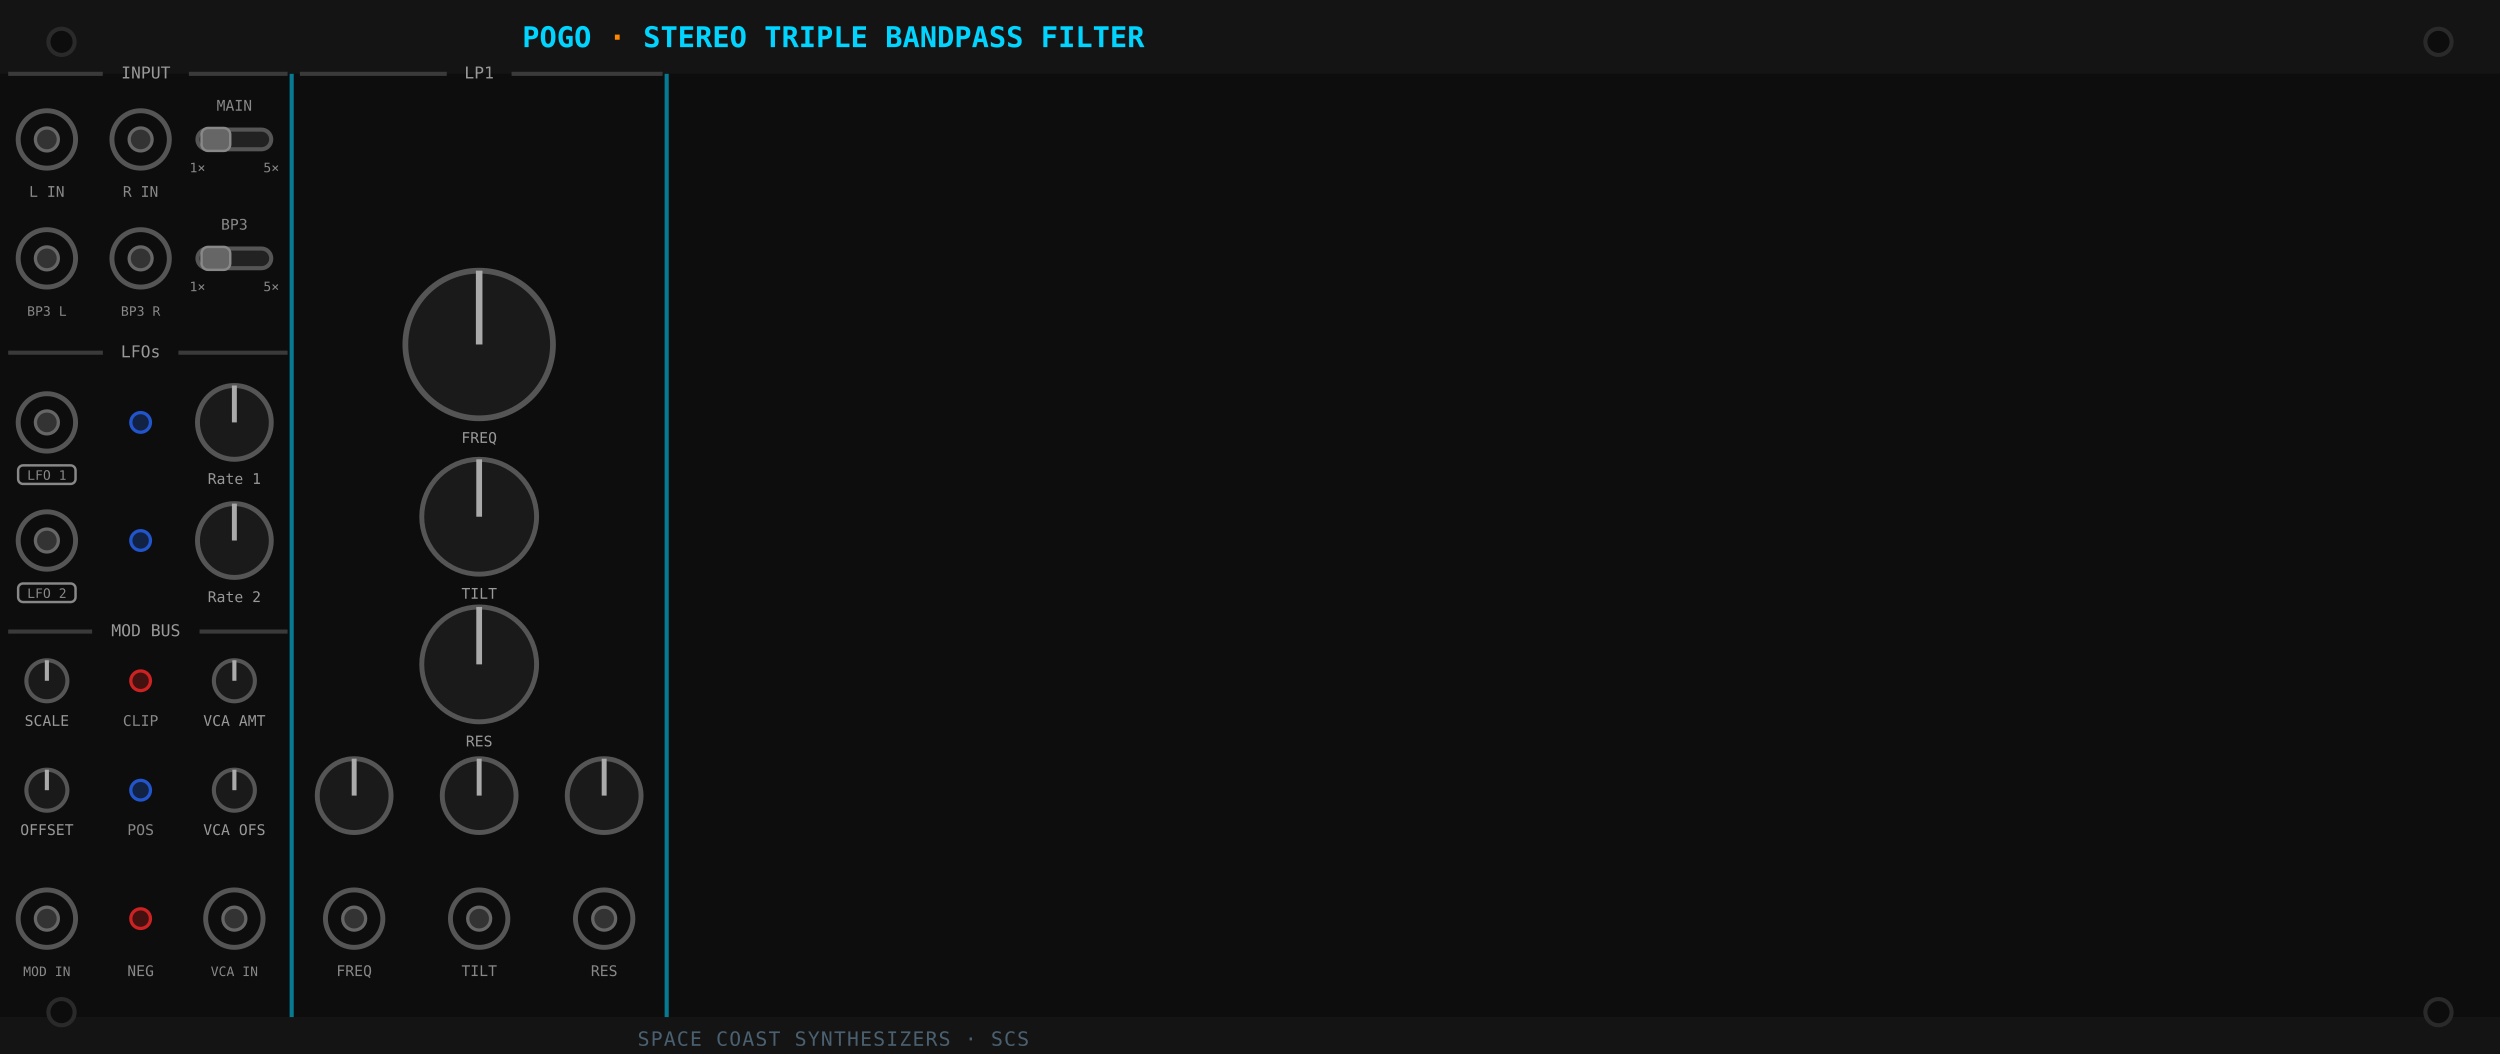
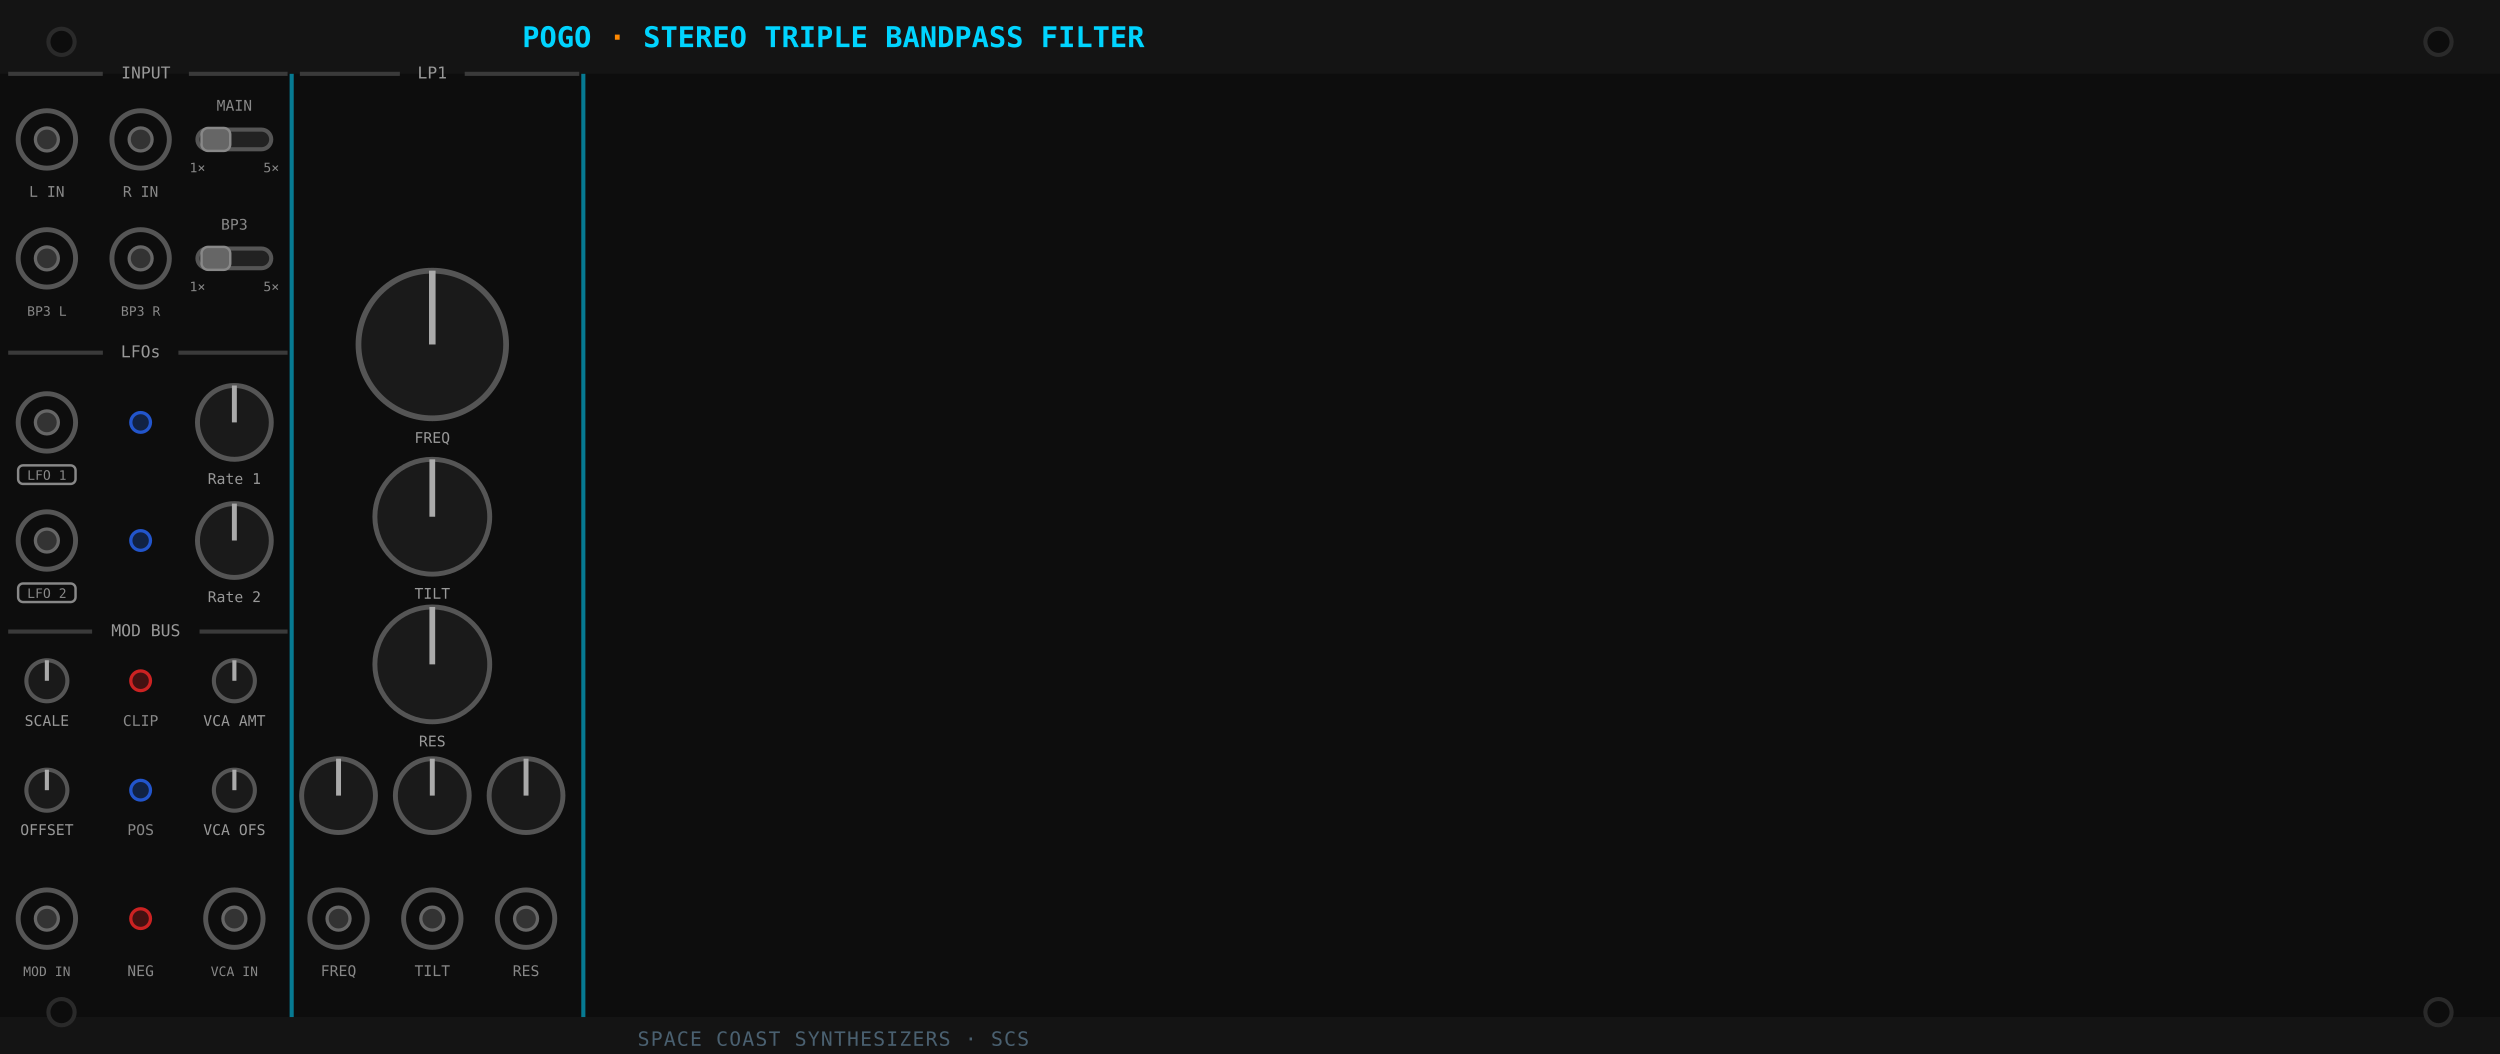
<svg xmlns="http://www.w3.org/2000/svg" width="304.8mm" height="128.5mm" viewBox="0 0 304.80 128.5">
  <rect x="0" y="0" width="304.8" height="128.5" fill="#0d0d0d" />
  <rect x="0" y="0" width="304.8" height="9.0" fill="#141414" />
  <rect x="0" y="124.0" width="304.8" height="4.5" fill="#141414" />
  <circle cx="7.5" cy="5.1" r="1.6" fill="#0d0d0d" stroke="#2a2a2a" stroke-width="0.5" />
  <circle cx="297.3" cy="5.1" r="1.6" fill="#0d0d0d" stroke="#2a2a2a" stroke-width="0.5" />
  <circle cx="7.5" cy="123.4" r="1.6" fill="#0d0d0d" stroke="#2a2a2a" stroke-width="0.5" />
  <circle cx="297.3" cy="123.4" r="1.6" fill="#0d0d0d" stroke="#2a2a2a" stroke-width="0.5" />
  <text x="101.60" y="5.75" fill="#00d4ff" font-family="monospace" font-size="3.5" font-weight="bold" text-anchor="middle">POGO  <tspan fill="#ff8800">·</tspan> STEREO TRIPLE BANDPASS FILTER</text>
  <text x="101.60" y="127.5" fill="#4a6070" font-family="monospace" font-size="2.4" text-anchor="middle" letter-spacing="0.15">SPACE COAST SYNTHESIZERS  ·  SCS</text>
  <line x1="35.56" y1="9.0" x2="35.56" y2="124.0" stroke="#00d4ff" stroke-width="0.5" opacity="0.55" />
-   <line x1="81.28" y1="9.0" x2="81.28" y2="124.0" stroke="#00d4ff" stroke-width="0.5" opacity="0.55" />
+   <line x1="71.12" y1="9.0" x2="71.12" y2="124.0" stroke="#00d4ff" stroke-width="0.5" opacity="0.55" />
  <line x1="1.0" y1="9.0" x2="12.53" y2="9.0" stroke="#3a3a3a" stroke-width="0.5" />
  <line x1="23.03" y1="9.0" x2="35.06" y2="9.0" stroke="#3a3a3a" stroke-width="0.5" />
  <text x="17.78" y="9.0" fill="#999" font-family="monospace" font-size="2.0" text-anchor="middle" dominant-baseline="middle">INPUT</text>
  <line x1="1.0" y1="43.0" x2="12.54" y2="43.0" stroke="#3a3a3a" stroke-width="0.5" />
  <line x1="21.75" y1="43.0" x2="35.06" y2="43.0" stroke="#3a3a3a" stroke-width="0.5" />
  <text x="17.145" y="43.0" fill="#999" font-family="monospace" font-size="2.0" text-anchor="middle" dominant-baseline="middle">LFOs</text>
  <line x1="1.0" y1="77.0" x2="11.23" y2="77.0" stroke="#3a3a3a" stroke-width="0.5" />
  <line x1="24.33" y1="77.0" x2="35.06" y2="77.0" stroke="#3a3a3a" stroke-width="0.5" />
  <text x="17.78" y="77.0" fill="#999" font-family="monospace" font-size="2.0" text-anchor="middle" dominant-baseline="middle">MOD BUS</text>
-   <line x1="36.56" y1="9.0" x2="54.47" y2="9.0" stroke="#3a3a3a" stroke-width="0.5" />
-   <line x1="62.37" y1="9.0" x2="80.78" y2="9.0" stroke="#3a3a3a" stroke-width="0.5" />
-   <text x="58.42" y="9.0" fill="#999" font-family="monospace" font-size="2.0" text-anchor="middle" dominant-baseline="middle">LP1</text>
+   <line x1="36.56" y1="9.0" x2="48.75" y2="9.0" stroke="#3a3a3a" stroke-width="0.5" />
+   <line x1="56.66" y1="9.0" x2="70.62" y2="9.0" stroke="#3a3a3a" stroke-width="0.5" />
+   <text x="52.705" y="9.0" fill="#999" font-family="monospace" font-size="2.0" text-anchor="middle" dominant-baseline="middle">LP1</text>
  <circle cx="5.715" cy="17.0" r="3.5" fill="none" stroke="#555" stroke-width="0.6" />
  <circle cx="5.715" cy="17.0" r="1.4" fill="#333" stroke="#666" stroke-width="0.4" />
  <text x="5.715" y="24.0" fill="#888" font-family="monospace" font-size="1.8" text-anchor="middle">L IN</text>
  <circle cx="17.145" cy="17.0" r="3.5" fill="none" stroke="#555" stroke-width="0.6" />
  <circle cx="17.145" cy="17.0" r="1.4" fill="#333" stroke="#666" stroke-width="0.4" />
  <text x="17.145" y="24.0" fill="#888" font-family="monospace" font-size="1.8" text-anchor="middle">R IN</text>
  <text x="28.575" y="13.5" fill="#888" font-family="monospace" font-size="1.8" text-anchor="middle">MAIN</text>
  <rect x="24.07" y="15.80" width="9" height="2.4" rx="1.2" fill="#222" stroke="#555" stroke-width="0.5" />
  <rect x="24.57" y="15.60" width="3.5" height="2.8" rx="0.8" fill="#666" stroke="#888" stroke-width="0.3" />
  <text x="24.075" y="21.0" fill="#888" font-family="monospace" font-size="1.6" text-anchor="middle">1×</text>
  <text x="33.075" y="21.0" fill="#888" font-family="monospace" font-size="1.6" text-anchor="middle">5×</text>
  <circle cx="5.715" cy="31.5" r="3.5" fill="none" stroke="#555" stroke-width="0.6" />
  <circle cx="5.715" cy="31.5" r="1.4" fill="#333" stroke="#666" stroke-width="0.4" />
  <text x="5.715" y="38.5" fill="#888" font-family="monospace" font-size="1.6" text-anchor="middle">BP3 L</text>
  <circle cx="17.145" cy="31.5" r="3.5" fill="none" stroke="#555" stroke-width="0.6" />
  <circle cx="17.145" cy="31.5" r="1.4" fill="#333" stroke="#666" stroke-width="0.4" />
  <text x="17.145" y="38.5" fill="#888" font-family="monospace" font-size="1.6" text-anchor="middle">BP3 R</text>
  <text x="28.575" y="28.0" fill="#888" font-family="monospace" font-size="1.8" text-anchor="middle">BP3</text>
  <rect x="24.07" y="30.30" width="9" height="2.4" rx="1.2" fill="#222" stroke="#555" stroke-width="0.5" />
  <rect x="24.57" y="30.10" width="3.5" height="2.8" rx="0.8" fill="#666" stroke="#888" stroke-width="0.3" />
  <text x="24.075" y="35.5" fill="#888" font-family="monospace" font-size="1.6" text-anchor="middle">1×</text>
  <text x="33.075" y="35.5" fill="#888" font-family="monospace" font-size="1.6" text-anchor="middle">5×</text>
  <circle cx="5.715" cy="51.5" r="3.5" fill="none" stroke="#555" stroke-width="0.6" />
  <circle cx="5.715" cy="51.5" r="1.4" fill="#333" stroke="#666" stroke-width="0.4" />
  <rect x="2.21" y="56.74" width="7.0" height="2.26" rx="0.6" fill="none" stroke="#888" stroke-width="0.3" />
  <text x="5.715" y="58.5" fill="#888" font-family="monospace" font-size="1.6" text-anchor="middle">LFO 1</text>
  <circle cx="17.145" cy="51.5" r="1.2" fill="#112244" stroke="#2255cc" stroke-width="0.4" />
  <circle cx="28.575" cy="51.5" r="4.5" fill="#1a1a1a" stroke="#555" stroke-width="0.6" />
  <line x1="28.575" y1="51.5" x2="28.575" y2="47.0" stroke="#aaa" stroke-width="0.6" />
  <text x="28.575" y="59.0" fill="#999" font-family="monospace" font-size="1.8" text-anchor="middle">Rate 1</text>
  <circle cx="5.715" cy="65.9" r="3.5" fill="none" stroke="#555" stroke-width="0.6" />
  <circle cx="5.715" cy="65.9" r="1.4" fill="#333" stroke="#666" stroke-width="0.4" />
  <rect x="2.21" y="71.14" width="7.0" height="2.26" rx="0.6" fill="none" stroke="#888" stroke-width="0.3" />
  <text x="5.715" y="72.9" fill="#888" font-family="monospace" font-size="1.6" text-anchor="middle">LFO 2</text>
  <circle cx="17.145" cy="65.9" r="1.2" fill="#112244" stroke="#2255cc" stroke-width="0.4" />
  <circle cx="28.575" cy="65.9" r="4.5" fill="#1a1a1a" stroke="#555" stroke-width="0.6" />
  <line x1="28.575" y1="65.9" x2="28.575" y2="61.4" stroke="#aaa" stroke-width="0.6" />
  <text x="28.575" y="73.4" fill="#999" font-family="monospace" font-size="1.8" text-anchor="middle">Rate 2</text>
  <circle cx="5.715" cy="83.0" r="2.5" fill="#1a1a1a" stroke="#555" stroke-width="0.5" />
  <line x1="5.715" y1="83.0" x2="5.715" y2="80.5" stroke="#aaa" stroke-width="0.5" />
  <text x="5.715" y="88.5" fill="#999" font-family="monospace" font-size="1.8" text-anchor="middle">SCALE</text>
  <circle cx="28.575" cy="83.0" r="2.5" fill="#1a1a1a" stroke="#555" stroke-width="0.5" />
  <line x1="28.575" y1="83.0" x2="28.575" y2="80.5" stroke="#aaa" stroke-width="0.5" />
  <text x="28.575" y="88.5" fill="#999" font-family="monospace" font-size="1.8" text-anchor="middle">VCA AMT</text>
  <circle cx="17.145" cy="83.0" r="1.2" fill="#441111" stroke="#cc2222" stroke-width="0.4" />
  <text x="17.145" y="88.5" fill="#888" font-family="monospace" font-size="1.8" text-anchor="middle">CLIP</text>
  <circle cx="5.715" cy="96.34" r="2.5" fill="#1a1a1a" stroke="#555" stroke-width="0.5" />
  <line x1="5.715" y1="96.34" x2="5.715" y2="93.84" stroke="#aaa" stroke-width="0.5" />
  <text x="5.715" y="101.8" fill="#999" font-family="monospace" font-size="1.8" text-anchor="middle">OFFSET</text>
  <circle cx="28.575" cy="96.34" r="2.5" fill="#1a1a1a" stroke="#555" stroke-width="0.5" />
  <line x1="28.575" y1="96.34" x2="28.575" y2="93.84" stroke="#aaa" stroke-width="0.5" />
  <text x="28.575" y="101.8" fill="#999" font-family="monospace" font-size="1.8" text-anchor="middle">VCA OFS</text>
  <circle cx="17.145" cy="96.34" r="1.2" fill="#112244" stroke="#2255cc" stroke-width="0.4" />
  <text x="17.145" y="101.8" fill="#888" font-family="monospace" font-size="1.8" text-anchor="middle">POS</text>
  <circle cx="5.715" cy="112.0" r="3.5" fill="none" stroke="#555" stroke-width="0.6" />
  <circle cx="5.715" cy="112.0" r="1.4" fill="#333" stroke="#666" stroke-width="0.4" />
  <text x="5.715" y="119.0" fill="#888" font-family="monospace" font-size="1.6" text-anchor="middle">MOD IN</text>
  <circle cx="17.145" cy="112.0" r="1.2" fill="#441111" stroke="#cc2222" stroke-width="0.4" />
  <text x="17.145" y="119.0" fill="#888" font-family="monospace" font-size="1.8" text-anchor="middle">NEG</text>
  <circle cx="28.575" cy="112.0" r="3.5" fill="none" stroke="#555" stroke-width="0.6" />
  <circle cx="28.575" cy="112.0" r="1.4" fill="#333" stroke="#666" stroke-width="0.4" />
  <text x="28.575" y="119.0" fill="#888" font-family="monospace" font-size="1.6" text-anchor="middle">VCA IN</text>
-   <circle cx="58.42" cy="42.0" r="9.0" fill="#1a1a1a" stroke="#555" stroke-width="0.7" />
-   <line x1="58.42" y1="42.0" x2="58.42" y2="33.0" stroke="#aaa" stroke-width="0.8" />
-   <text x="58.42" y="54.0" fill="#999" font-family="monospace" font-size="1.8" text-anchor="middle">FREQ</text>
-   <circle cx="58.42" cy="63.0" r="7.0" fill="#1a1a1a" stroke="#555" stroke-width="0.6" />
-   <line x1="58.42" y1="63.0" x2="58.42" y2="56.0" stroke="#aaa" stroke-width="0.7" />
-   <text x="58.42" y="73.0" fill="#999" font-family="monospace" font-size="1.8" text-anchor="middle">TILT</text>
-   <circle cx="58.42" cy="81.0" r="7.0" fill="#1a1a1a" stroke="#555" stroke-width="0.6" />
-   <line x1="58.42" y1="81.0" x2="58.42" y2="74.0" stroke="#aaa" stroke-width="0.7" />
-   <text x="58.42" y="91.0" fill="#999" font-family="monospace" font-size="1.8" text-anchor="middle">RES</text>
-   <circle cx="43.18" cy="97.0" r="4.5" fill="#1a1a1a" stroke="#555" stroke-width="0.6" />
-   <line x1="43.18" y1="97.0" x2="43.18" y2="92.5" stroke="#aaa" stroke-width="0.6" />
-   <text x="43.18" y="104.5" fill="#999" font-family="monospace" font-size="1.8" text-anchor="middle" />
-   <circle cx="58.42" cy="97.0" r="4.5" fill="#1a1a1a" stroke="#555" stroke-width="0.6" />
-   <line x1="58.42" y1="97.0" x2="58.42" y2="92.5" stroke="#aaa" stroke-width="0.6" />
-   <text x="58.42" y="104.5" fill="#999" font-family="monospace" font-size="1.8" text-anchor="middle" />
-   <circle cx="73.66" cy="97.0" r="4.5" fill="#1a1a1a" stroke="#555" stroke-width="0.6" />
-   <line x1="73.66" y1="97.0" x2="73.66" y2="92.5" stroke="#aaa" stroke-width="0.6" />
-   <text x="73.66" y="104.5" fill="#999" font-family="monospace" font-size="1.8" text-anchor="middle" />
-   <circle cx="43.18" cy="112.0" r="3.5" fill="none" stroke="#555" stroke-width="0.6" />
-   <circle cx="43.18" cy="112.0" r="1.4" fill="#333" stroke="#666" stroke-width="0.4" />
-   <text x="43.18" y="119.0" fill="#888" font-family="monospace" font-size="1.8" text-anchor="middle">FREQ</text>
-   <circle cx="58.42" cy="112.0" r="3.5" fill="none" stroke="#555" stroke-width="0.6" />
-   <circle cx="58.42" cy="112.0" r="1.4" fill="#333" stroke="#666" stroke-width="0.4" />
-   <text x="58.42" y="119.0" fill="#888" font-family="monospace" font-size="1.8" text-anchor="middle">TILT</text>
-   <circle cx="73.66" cy="112.0" r="3.5" fill="none" stroke="#555" stroke-width="0.6" />
-   <circle cx="73.66" cy="112.0" r="1.4" fill="#333" stroke="#666" stroke-width="0.4" />
-   <text x="73.66" y="119.0" fill="#888" font-family="monospace" font-size="1.8" text-anchor="middle">RES</text>
+   <circle cx="52.705" cy="42.0" r="9.0" fill="#1a1a1a" stroke="#555" stroke-width="0.7" />
+   <line x1="52.705" y1="42.0" x2="52.705" y2="33.0" stroke="#aaa" stroke-width="0.8" />
+   <text x="52.705" y="54.0" fill="#999" font-family="monospace" font-size="1.8" text-anchor="middle">FREQ</text>
+   <circle cx="52.705" cy="63.0" r="7.0" fill="#1a1a1a" stroke="#555" stroke-width="0.6" />
+   <line x1="52.705" y1="63.0" x2="52.705" y2="56.0" stroke="#aaa" stroke-width="0.7" />
+   <text x="52.705" y="73.0" fill="#999" font-family="monospace" font-size="1.8" text-anchor="middle">TILT</text>
+   <circle cx="52.705" cy="81.0" r="7.0" fill="#1a1a1a" stroke="#555" stroke-width="0.6" />
+   <line x1="52.705" y1="81.0" x2="52.705" y2="74.0" stroke="#aaa" stroke-width="0.7" />
+   <text x="52.705" y="91.0" fill="#999" font-family="monospace" font-size="1.8" text-anchor="middle">RES</text>
+   <circle cx="41.275" cy="97.0" r="4.5" fill="#1a1a1a" stroke="#555" stroke-width="0.6" />
+   <line x1="41.275" y1="97.0" x2="41.275" y2="92.5" stroke="#aaa" stroke-width="0.6" />
+   <text x="41.275" y="104.5" fill="#999" font-family="monospace" font-size="1.8" text-anchor="middle" />
+   <circle cx="52.705" cy="97.0" r="4.5" fill="#1a1a1a" stroke="#555" stroke-width="0.6" />
+   <line x1="52.705" y1="97.0" x2="52.705" y2="92.5" stroke="#aaa" stroke-width="0.6" />
+   <text x="52.705" y="104.5" fill="#999" font-family="monospace" font-size="1.8" text-anchor="middle" />
+   <circle cx="64.135" cy="97.0" r="4.5" fill="#1a1a1a" stroke="#555" stroke-width="0.6" />
+   <line x1="64.135" y1="97.0" x2="64.135" y2="92.5" stroke="#aaa" stroke-width="0.6" />
+   <text x="64.135" y="104.5" fill="#999" font-family="monospace" font-size="1.8" text-anchor="middle" />
+   <circle cx="41.275" cy="112.0" r="3.5" fill="none" stroke="#555" stroke-width="0.6" />
+   <circle cx="41.275" cy="112.0" r="1.4" fill="#333" stroke="#666" stroke-width="0.4" />
+   <text x="41.275" y="119.0" fill="#888" font-family="monospace" font-size="1.8" text-anchor="middle">FREQ</text>
+   <circle cx="52.705" cy="112.0" r="3.5" fill="none" stroke="#555" stroke-width="0.6" />
+   <circle cx="52.705" cy="112.0" r="1.4" fill="#333" stroke="#666" stroke-width="0.4" />
+   <text x="52.705" y="119.0" fill="#888" font-family="monospace" font-size="1.8" text-anchor="middle">TILT</text>
+   <circle cx="64.135" cy="112.0" r="3.5" fill="none" stroke="#555" stroke-width="0.6" />
+   <circle cx="64.135" cy="112.0" r="1.4" fill="#333" stroke="#666" stroke-width="0.4" />
+   <text x="64.135" y="119.0" fill="#888" font-family="monospace" font-size="1.8" text-anchor="middle">RES</text>
</svg>
